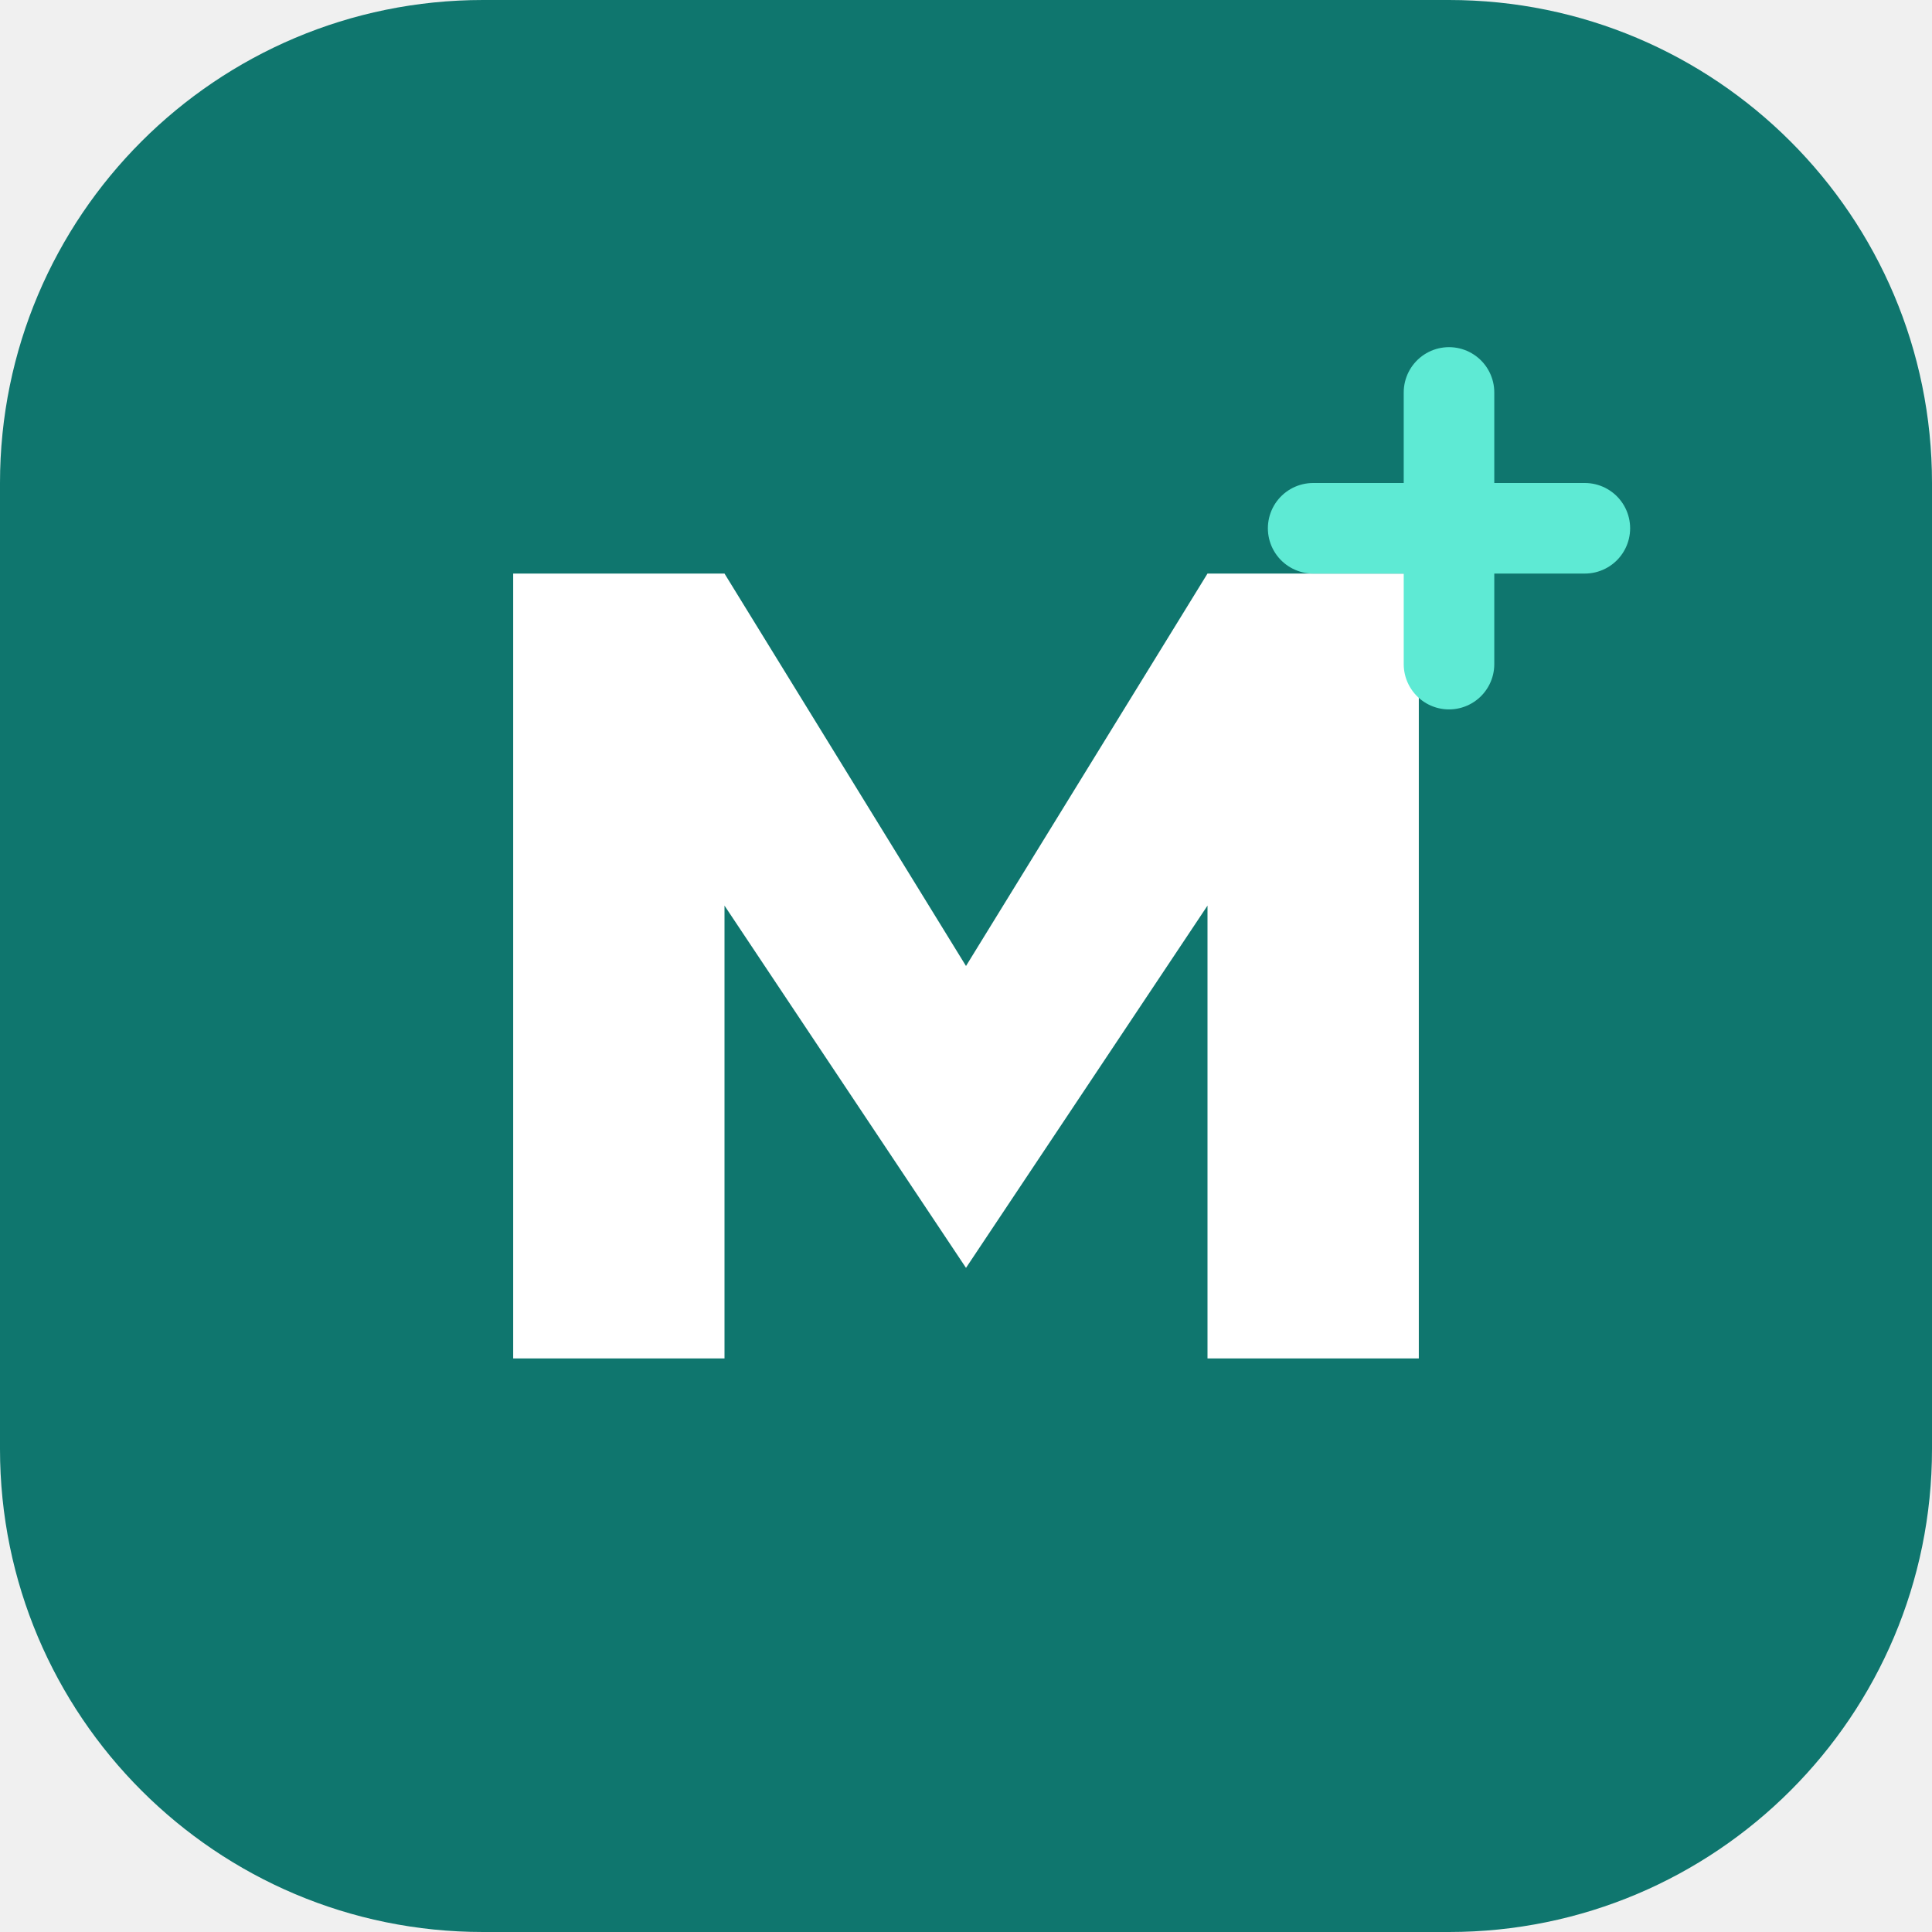
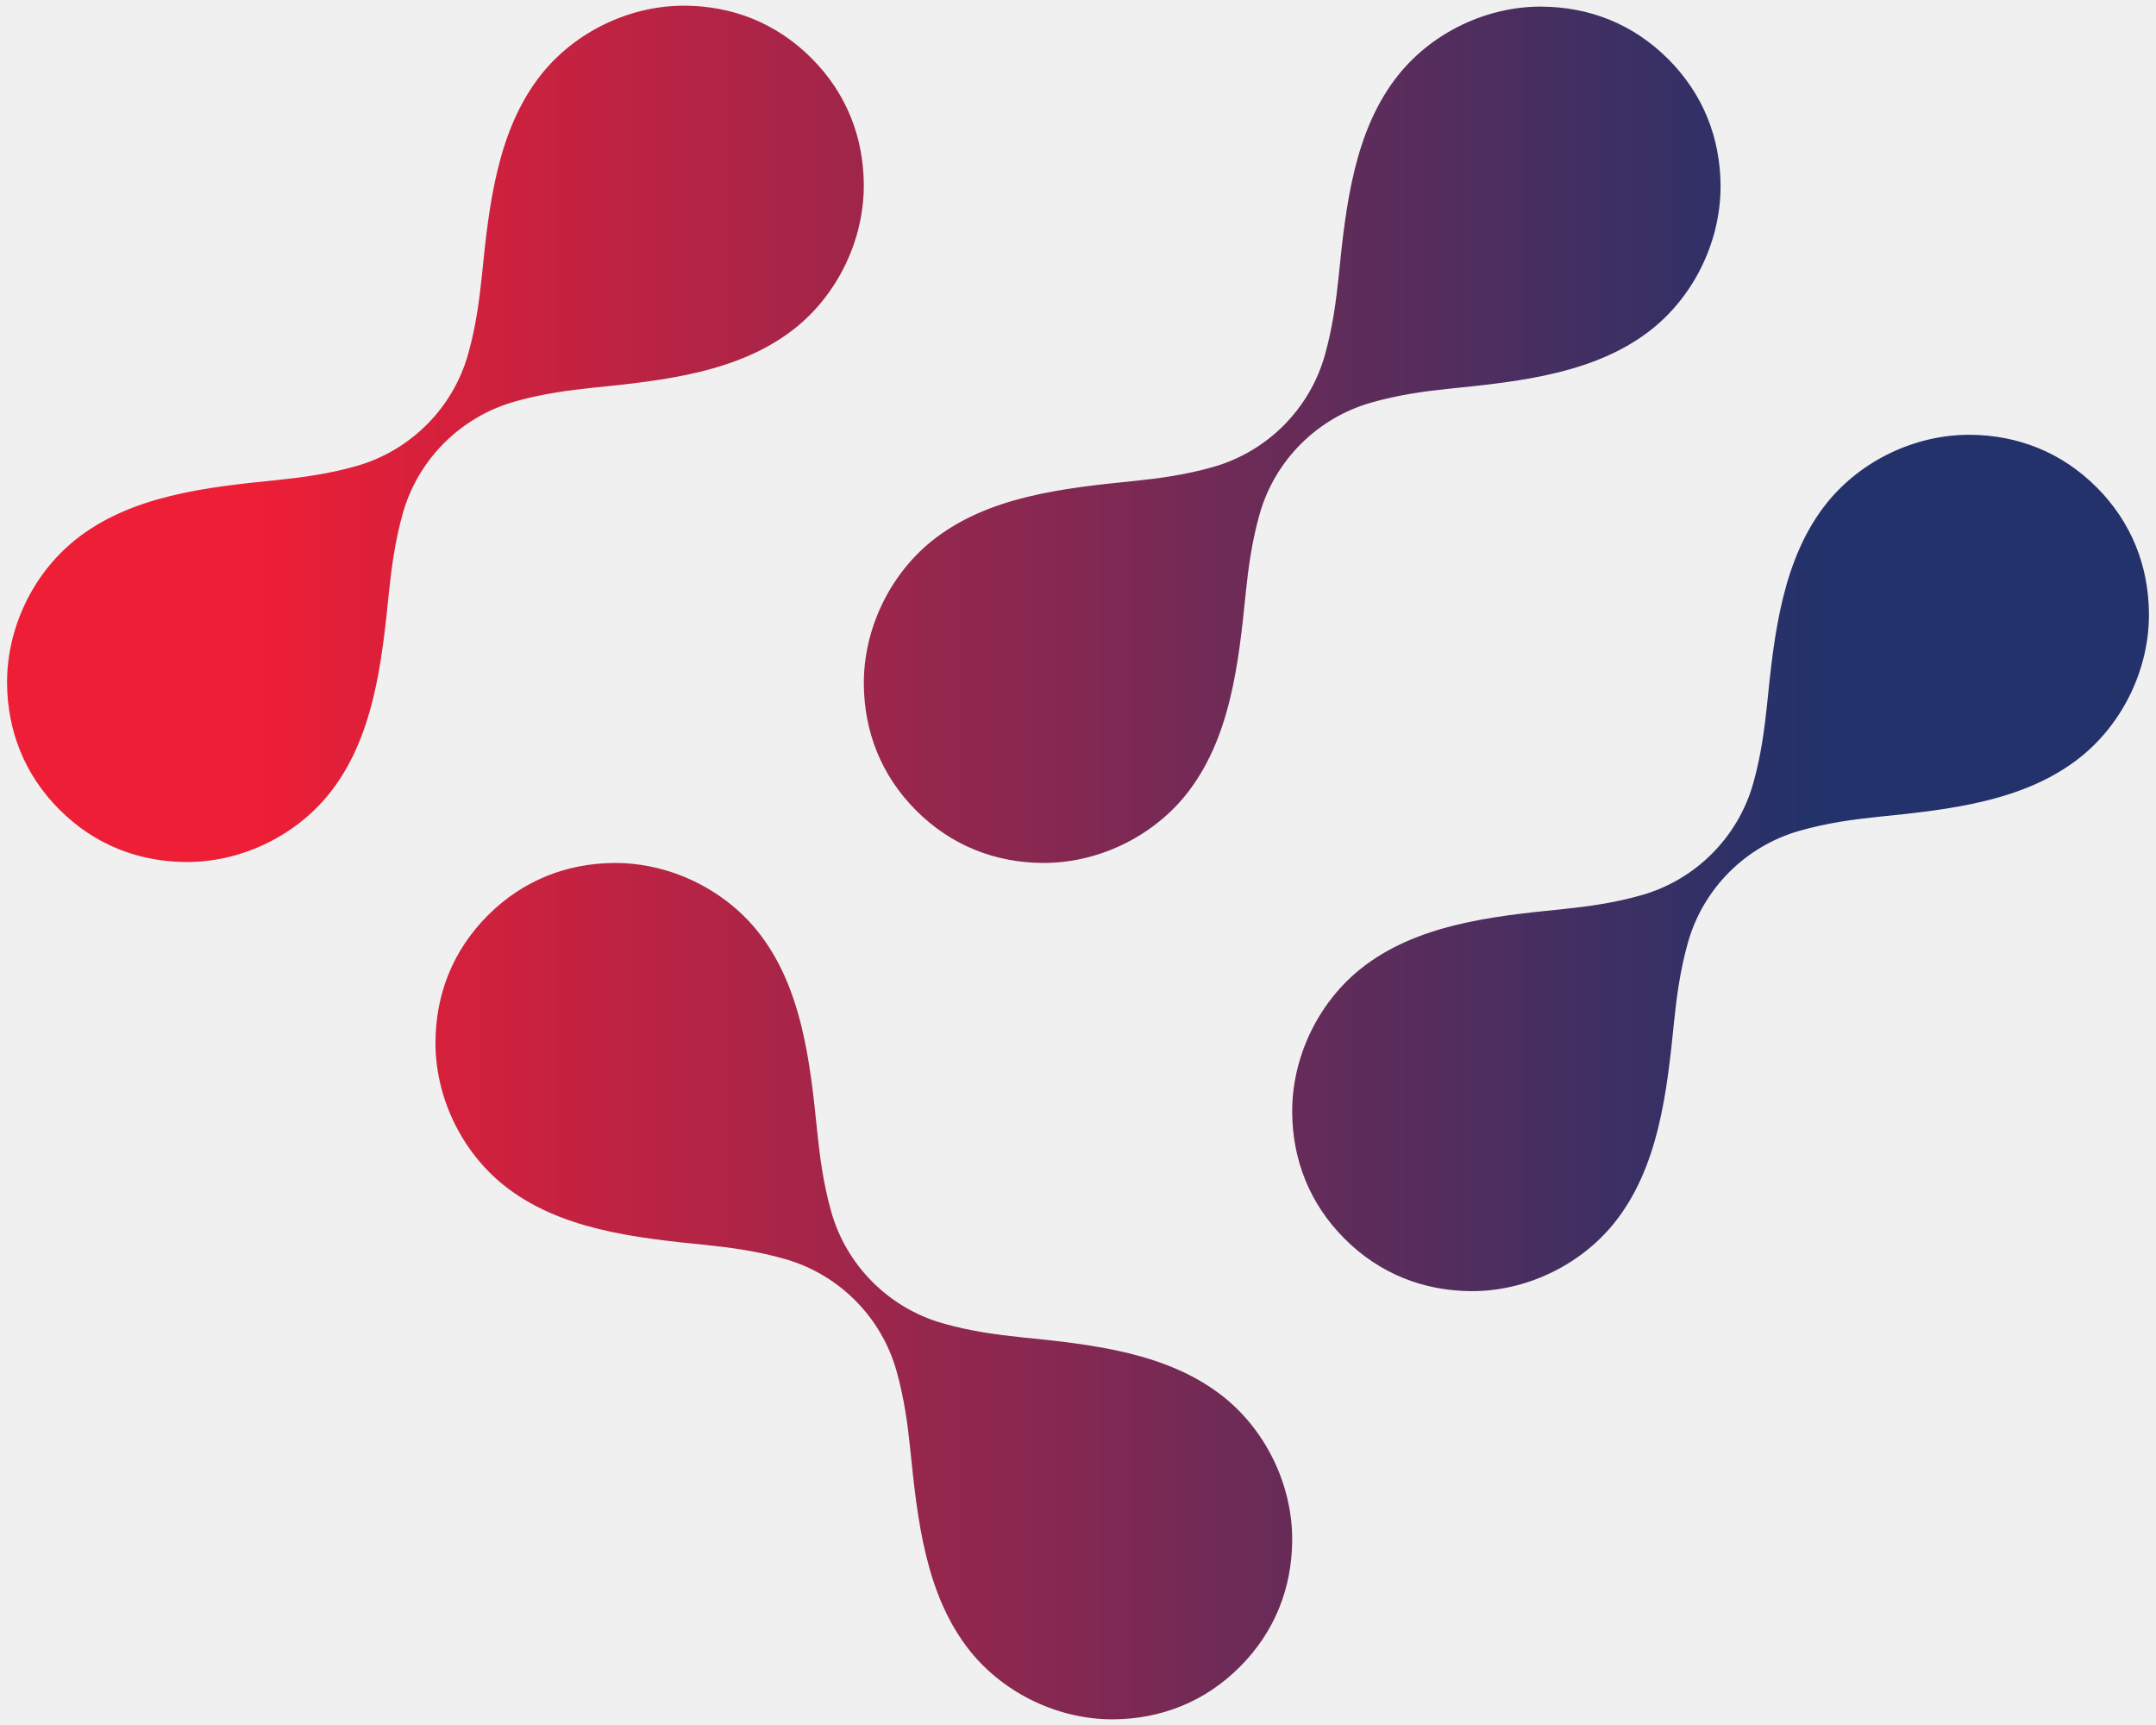
- <svg xmlns="http://www.w3.org/2000/svg" viewBox="0 0 64 64" role="img" aria-label="MedTech">
-   <rect width="64" height="64" rx="16" fill="#0f766e" />
-   <path d="M17 45V19h7l8 13 8-13h7v26h-7V30l-8 12-8-12v15z" fill="#fff" />
-   <path d="M48 13v9M43.5 17.5h9" stroke="#5eead4" stroke-width="3" stroke-linecap="round" />
+ <svg xmlns="http://www.w3.org/2000/svg" width="300pt" height="240pt" viewBox="810 420 300 240" version="1.1" id="svg189">
+   <defs id="defs188">
+     <clipPath id="clip-0">
+       <path clip-rule="nonzero" d="M 810 420 L 1110 420 L 1110 660 L 810 660 Z M 810 420 " id="path1" />
+     </clipPath>
+     <clipPath id="clip-1">
+       <path clip-rule="nonzero" d="M 885.445 430.195 C 879.176 437.965 878.039 448.551 877.039 458.477 C 876.691 461.77 876.227 465.402 875.137 469.277 C 873.023 476.785 867.125 482.688 859.625 484.832 C 855.699 485.953 852.023 486.426 848.691 486.777 C 838.742 487.777 828.156 488.914 820.387 495.184 C 814.48 499.977 810.914 507.543 810.984 515.129 C 811.051 521.625 813.344 527.711 818.273 532.645 C 823.203 537.57 829.293 539.867 835.789 539.934 C 843.375 540.004 850.938 536.438 855.734 530.527 C 862.004 522.762 863.137 512.176 864.137 502.25 C 864.488 498.957 864.953 495.324 866.043 491.445 C 868.156 483.938 874.055 478.035 881.555 475.891 C 885.477 474.77 889.152 474.297 892.484 473.945 C 902.434 472.945 913.02 471.809 920.789 465.539 C 926.695 460.746 930.262 453.184 930.195 445.594 C 930.129 439.098 927.832 433.012 922.902 428.082 C 917.973 423.152 911.887 420.859 905.391 420.789 C 905.316 420.789 905.246 420.789 905.176 420.789 C 897.66 420.789 890.195 424.344 885.445 430.195 M 1004.66 430.324 C 998.391 438.094 997.254 448.68 996.258 458.605 C 995.906 461.898 995.441 465.531 994.352 469.406 C 992.238 476.914 986.34 482.816 978.84 484.961 C 974.914 486.086 971.238 486.559 967.906 486.91 C 957.957 487.91 947.371 489.047 939.602 495.312 C 933.695 500.105 930.129 507.672 930.199 515.258 C 930.266 521.754 932.562 527.844 937.488 532.773 C 942.418 537.699 948.508 539.996 955.004 540.062 C 962.59 540.133 970.156 536.566 974.949 530.66 C 981.219 522.891 982.355 512.305 983.352 502.379 C 983.703 499.086 984.168 495.453 985.258 491.574 C 987.371 484.07 993.27 478.164 1000.77 476.023 C 1004.691 474.898 1008.367 474.426 1011.703 474.074 C 1021.652 473.074 1032.238 471.938 1040.008 465.672 C 1045.91 460.875 1049.477 453.312 1049.41 445.727 C 1049.344 439.23 1047.047 433.141 1042.117 428.211 C 1037.191 423.281 1031.102 420.988 1024.605 420.922 C 1024.535 420.918 1024.461 420.918 1024.391 420.918 C 1016.875 420.918 1009.406 424.473 1004.66 430.324 M 1064.266 489.898 C 1058 497.664 1056.863 508.254 1055.863 518.18 C 1055.512 521.473 1055.047 525.105 1053.957 528.98 C 1051.844 536.488 1045.949 542.391 1038.449 544.535 C 1034.523 545.656 1030.848 546.133 1027.516 546.48 C 1017.562 547.48 1006.98 548.617 999.211 554.887 C 993.305 559.68 989.738 567.246 989.805 574.832 C 989.871 581.328 992.168 587.414 997.098 592.348 C 1002.027 597.273 1008.113 599.57 1014.609 599.637 C 1022.199 599.703 1029.762 596.137 1034.555 590.234 C 1040.824 582.465 1041.961 571.879 1042.961 561.953 C 1043.309 558.66 1043.773 555.027 1044.867 551.148 C 1046.977 543.641 1052.875 537.738 1060.375 535.594 C 1064.301 534.473 1067.977 534 1071.309 533.648 C 1081.258 532.648 1091.844 531.512 1099.613 525.242 C 1105.52 520.449 1109.086 512.887 1109.02 505.301 C 1108.949 498.801 1106.656 492.715 1101.727 487.785 C 1096.797 482.855 1090.707 480.562 1084.211 480.492 C 1084.141 480.492 1084.07 480.492 1084 480.492 C 1076.484 480.492 1069.016 484.047 1064.266 489.898 M 895.398 540.066 C 888.898 540.133 882.812 542.43 877.883 547.355 C 872.953 552.289 870.66 558.375 870.594 564.871 C 870.523 572.457 874.09 580.023 879.996 584.816 C 887.766 591.086 898.348 592.223 908.301 593.223 C 911.633 593.57 915.309 594.047 919.234 595.168 C 926.734 597.312 932.629 603.215 934.742 610.723 C 935.836 614.598 936.301 618.23 936.648 621.523 C 937.648 631.449 938.785 642.035 945.055 649.805 C 949.848 655.711 957.41 659.277 965 659.211 C 971.492 659.141 977.582 656.848 982.512 651.918 C 987.441 646.988 989.734 640.902 989.805 634.406 C 989.871 626.816 986.305 619.254 980.398 614.461 C 972.633 608.191 962.043 607.055 952.098 606.055 C 948.762 605.703 945.086 605.23 941.16 604.109 C 933.66 601.965 927.766 596.062 925.652 588.555 C 924.562 584.676 924.098 581.043 923.746 577.75 C 922.746 567.824 921.613 557.238 915.344 549.473 C 910.594 543.621 903.125 540.066 895.613 540.066 C 895.539 540.066 895.469 540.066 895.398 540.066 " id="path2" />
+     </clipPath>
+     <linearGradient id="linear-pattern-0" gradientUnits="userSpaceOnUse" x1="-0" y1="0" x2="1" y2="0" gradientTransform="matrix(298.0368, 0, 0, 298.0368, 810.9816, 540)">
+       <stop offset="0" stop-color="rgb(92.941%, 11.765%, 21.176%)" stop-opacity="1" id="stop2" />
+       <stop offset="0.125" stop-color="rgb(92.941%, 11.765%, 21.176%)" stop-opacity="1" id="stop3" />
+       <stop offset="0.129" stop-color="rgb(92.157%, 11.765%, 21.568%)" stop-opacity="1" id="stop4" />
+       <stop offset="0.133" stop-color="rgb(91.765%, 11.765%, 21.568%)" stop-opacity="1" id="stop5" />
+       <stop offset="0.137" stop-color="rgb(91.373%, 11.765%, 21.568%)" stop-opacity="1" id="stop6" />
+       <stop offset="0.141" stop-color="rgb(90.981%, 12.157%, 21.568%)" stop-opacity="1" id="stop7" />
+       <stop offset="0.145" stop-color="rgb(90.588%, 12.157%, 21.96%)" stop-opacity="1" id="stop8" />
+       <stop offset="0.148" stop-color="rgb(90.196%, 12.157%, 21.96%)" stop-opacity="1" id="stop9" />
+       <stop offset="0.152" stop-color="rgb(89.412%, 12.157%, 21.96%)" stop-opacity="1" id="stop10" />
+       <stop offset="0.156" stop-color="rgb(89.02%, 12.157%, 21.96%)" stop-opacity="1" id="stop11" />
+       <stop offset="0.16" stop-color="rgb(88.628%, 12.157%, 22.353%)" stop-opacity="1" id="stop12" />
+       <stop offset="0.164" stop-color="rgb(88.235%, 12.157%, 22.353%)" stop-opacity="1" id="stop13" />
+       <stop offset="0.168" stop-color="rgb(87.843%, 12.157%, 22.353%)" stop-opacity="1" id="stop14" />
+       <stop offset="0.172" stop-color="rgb(87.451%, 12.157%, 22.745%)" stop-opacity="1" id="stop15" />
+       <stop offset="0.176" stop-color="rgb(87.059%, 12.157%, 22.745%)" stop-opacity="1" id="stop16" />
+       <stop offset="0.18" stop-color="rgb(86.667%, 12.549%, 22.745%)" stop-opacity="1" id="stop17" />
+       <stop offset="0.184" stop-color="rgb(86.275%, 12.549%, 22.745%)" stop-opacity="1" id="stop18" />
+       <stop offset="0.188" stop-color="rgb(85.883%, 12.549%, 23.137%)" stop-opacity="1" id="stop19" />
+       <stop offset="0.191" stop-color="rgb(85.098%, 12.549%, 23.137%)" stop-opacity="1" id="stop20" />
+       <stop offset="0.195" stop-color="rgb(84.706%, 12.549%, 23.137%)" stop-opacity="1" id="stop21" />
+       <stop offset="0.199" stop-color="rgb(84.314%, 12.549%, 23.529%)" stop-opacity="1" id="stop22" />
+       <stop offset="0.203" stop-color="rgb(83.922%, 12.549%, 23.529%)" stop-opacity="1" id="stop23" />
+       <stop offset="0.207" stop-color="rgb(83.53%, 12.549%, 23.529%)" stop-opacity="1" id="stop24" />
+       <stop offset="0.211" stop-color="rgb(83.138%, 12.549%, 23.529%)" stop-opacity="1" id="stop25" />
+       <stop offset="0.215" stop-color="rgb(82.745%, 12.941%, 23.921%)" stop-opacity="1" id="stop26" />
+       <stop offset="0.219" stop-color="rgb(82.353%, 12.941%, 23.921%)" stop-opacity="1" id="stop27" />
+       <stop offset="0.223" stop-color="rgb(81.961%, 12.941%, 23.921%)" stop-opacity="1" id="stop28" />
+       <stop offset="0.227" stop-color="rgb(81.569%, 12.941%, 24.313%)" stop-opacity="1" id="stop29" />
+       <stop offset="0.23" stop-color="rgb(80.785%, 12.941%, 24.313%)" stop-opacity="1" id="stop30" />
+       <stop offset="0.234" stop-color="rgb(80.392%, 12.941%, 24.313%)" stop-opacity="1" id="stop31" />
+       <stop offset="0.238" stop-color="rgb(80%, 12.941%, 24.313%)" stop-opacity="1" id="stop32" />
+       <stop offset="0.242" stop-color="rgb(79.608%, 12.941%, 24.706%)" stop-opacity="1" id="stop33" />
+       <stop offset="0.246" stop-color="rgb(79.216%, 12.941%, 24.706%)" stop-opacity="1" id="stop34" />
+       <stop offset="0.25" stop-color="rgb(78.824%, 13.333%, 24.706%)" stop-opacity="1" id="stop35" />
+       <stop offset="0.254" stop-color="rgb(78.432%, 13.333%, 25.098%)" stop-opacity="1" id="stop36" />
+       <stop offset="0.258" stop-color="rgb(78.04%, 13.333%, 25.098%)" stop-opacity="1" id="stop37" />
+       <stop offset="0.262" stop-color="rgb(77.647%, 13.333%, 25.098%)" stop-opacity="1" id="stop38" />
+       <stop offset="0.266" stop-color="rgb(77.255%, 13.333%, 25.098%)" stop-opacity="1" id="stop39" />
+       <stop offset="0.27" stop-color="rgb(76.471%, 13.333%, 25.49%)" stop-opacity="1" id="stop40" />
+       <stop offset="0.273" stop-color="rgb(76.079%, 13.333%, 25.49%)" stop-opacity="1" id="stop41" />
+       <stop offset="0.277" stop-color="rgb(75.687%, 13.333%, 25.49%)" stop-opacity="1" id="stop42" />
+       <stop offset="0.281" stop-color="rgb(75.294%, 13.333%, 25.882%)" stop-opacity="1" id="stop43" />
+       <stop offset="0.285" stop-color="rgb(74.902%, 13.725%, 25.882%)" stop-opacity="1" id="stop44" />
+       <stop offset="0.289" stop-color="rgb(74.51%, 13.725%, 25.882%)" stop-opacity="1" id="stop45" />
+       <stop offset="0.293" stop-color="rgb(74.118%, 13.725%, 25.882%)" stop-opacity="1" id="stop46" />
+       <stop offset="0.297" stop-color="rgb(73.726%, 13.725%, 26.274%)" stop-opacity="1" id="stop47" />
+       <stop offset="0.301" stop-color="rgb(73.334%, 13.725%, 26.274%)" stop-opacity="1" id="stop48" />
+       <stop offset="0.305" stop-color="rgb(72.942%, 13.725%, 26.274%)" stop-opacity="1" id="stop49" />
+       <stop offset="0.309" stop-color="rgb(72.157%, 13.725%, 26.666%)" stop-opacity="1" id="stop50" />
+       <stop offset="0.312" stop-color="rgb(71.765%, 13.725%, 26.666%)" stop-opacity="1" id="stop51" />
+       <stop offset="0.316" stop-color="rgb(71.373%, 13.725%, 26.666%)" stop-opacity="1" id="stop52" />
+       <stop offset="0.32" stop-color="rgb(70.981%, 14.117%, 26.666%)" stop-opacity="1" id="stop53" />
+       <stop offset="0.324" stop-color="rgb(70.589%, 14.117%, 27.058%)" stop-opacity="1" id="stop54" />
+       <stop offset="0.328" stop-color="rgb(70.197%, 14.117%, 27.058%)" stop-opacity="1" id="stop55" />
+       <stop offset="0.332" stop-color="rgb(69.804%, 14.117%, 27.058%)" stop-opacity="1" id="stop56" />
+       <stop offset="0.336" stop-color="rgb(69.412%, 14.117%, 27.451%)" stop-opacity="1" id="stop57" />
+       <stop offset="0.34" stop-color="rgb(69.02%, 14.117%, 27.451%)" stop-opacity="1" id="stop58" />
+       <stop offset="0.344" stop-color="rgb(68.628%, 14.117%, 27.451%)" stop-opacity="1" id="stop59" />
+       <stop offset="0.348" stop-color="rgb(67.844%, 14.117%, 27.451%)" stop-opacity="1" id="stop60" />
+       <stop offset="0.352" stop-color="rgb(67.451%, 14.117%, 27.843%)" stop-opacity="1" id="stop61" />
+       <stop offset="0.355" stop-color="rgb(67.059%, 14.51%, 27.843%)" stop-opacity="1" id="stop62" />
+       <stop offset="0.359" stop-color="rgb(66.667%, 14.51%, 27.843%)" stop-opacity="1" id="stop63" />
+       <stop offset="0.363" stop-color="rgb(66.275%, 14.51%, 27.843%)" stop-opacity="1" id="stop64" />
+       <stop offset="0.367" stop-color="rgb(65.883%, 14.51%, 28.235%)" stop-opacity="1" id="stop65" />
+       <stop offset="0.371" stop-color="rgb(65.491%, 14.51%, 28.235%)" stop-opacity="1" id="stop66" />
+       <stop offset="0.375" stop-color="rgb(65.099%, 14.51%, 28.235%)" stop-opacity="1" id="stop67" />
+       <stop offset="0.379" stop-color="rgb(64.706%, 14.51%, 28.627%)" stop-opacity="1" id="stop68" />
+       <stop offset="0.383" stop-color="rgb(64.314%, 14.51%, 28.627%)" stop-opacity="1" id="stop69" />
+       <stop offset="0.387" stop-color="rgb(63.53%, 14.51%, 28.627%)" stop-opacity="1" id="stop70" />
+       <stop offset="0.391" stop-color="rgb(63.138%, 14.51%, 28.627%)" stop-opacity="1" id="stop71" />
+       <stop offset="0.395" stop-color="rgb(62.746%, 14.902%, 29.019%)" stop-opacity="1" id="stop72" />
+       <stop offset="0.398" stop-color="rgb(62.354%, 14.902%, 29.019%)" stop-opacity="1" id="stop73" />
+       <stop offset="0.402" stop-color="rgb(61.961%, 14.902%, 29.019%)" stop-opacity="1" id="stop74" />
+       <stop offset="0.406" stop-color="rgb(61.569%, 14.902%, 29.411%)" stop-opacity="1" id="stop75" />
+       <stop offset="0.41" stop-color="rgb(61.177%, 14.902%, 29.411%)" stop-opacity="1" id="stop76" />
+       <stop offset="0.414" stop-color="rgb(60.785%, 14.902%, 29.411%)" stop-opacity="1" id="stop77" />
+       <stop offset="0.418" stop-color="rgb(60.393%, 14.902%, 29.411%)" stop-opacity="1" id="stop78" />
+       <stop offset="0.422" stop-color="rgb(60.001%, 14.902%, 29.803%)" stop-opacity="1" id="stop79" />
+       <stop offset="0.426" stop-color="rgb(59.216%, 14.902%, 29.803%)" stop-opacity="1" id="stop80" />
+       <stop offset="0.43" stop-color="rgb(58.824%, 15.294%, 29.803%)" stop-opacity="1" id="stop81" />
+       <stop offset="0.434" stop-color="rgb(58.432%, 15.294%, 30.196%)" stop-opacity="1" id="stop82" />
+       <stop offset="0.438" stop-color="rgb(58.04%, 15.294%, 30.196%)" stop-opacity="1" id="stop83" />
+       <stop offset="0.441" stop-color="rgb(57.648%, 15.294%, 30.196%)" stop-opacity="1" id="stop84" />
+       <stop offset="0.445" stop-color="rgb(57.256%, 15.294%, 30.196%)" stop-opacity="1" id="stop85" />
+       <stop offset="0.449" stop-color="rgb(56.863%, 15.294%, 30.588%)" stop-opacity="1" id="stop86" />
+       <stop offset="0.453" stop-color="rgb(56.471%, 15.294%, 30.588%)" stop-opacity="1" id="stop87" />
+       <stop offset="0.457" stop-color="rgb(56.079%, 15.294%, 30.588%)" stop-opacity="1" id="stop88" />
+       <stop offset="0.461" stop-color="rgb(55.687%, 15.294%, 30.98%)" stop-opacity="1" id="stop89" />
+       <stop offset="0.465" stop-color="rgb(54.903%, 15.686%, 30.98%)" stop-opacity="1" id="stop90" />
+       <stop offset="0.469" stop-color="rgb(54.51%, 15.686%, 30.98%)" stop-opacity="1" id="stop91" />
+       <stop offset="0.473" stop-color="rgb(54.118%, 15.686%, 30.98%)" stop-opacity="1" id="stop92" />
+       <stop offset="0.477" stop-color="rgb(53.726%, 15.686%, 31.372%)" stop-opacity="1" id="stop93" />
+       <stop offset="0.48" stop-color="rgb(53.334%, 15.686%, 31.372%)" stop-opacity="1" id="stop94" />
+       <stop offset="0.484" stop-color="rgb(52.942%, 15.686%, 31.372%)" stop-opacity="1" id="stop95" />
+       <stop offset="0.488" stop-color="rgb(52.55%, 15.686%, 31.764%)" stop-opacity="1" id="stop96" />
+       <stop offset="0.492" stop-color="rgb(52.158%, 15.686%, 31.764%)" stop-opacity="1" id="stop97" />
+       <stop offset="0.496" stop-color="rgb(51.765%, 15.686%, 31.764%)" stop-opacity="1" id="stop98" />
+       <stop offset="0.5" stop-color="rgb(51.373%, 16.078%, 31.764%)" stop-opacity="1" id="stop99" />
+       <stop offset="0.504" stop-color="rgb(50.589%, 16.078%, 32.156%)" stop-opacity="1" id="stop100" />
+       <stop offset="0.508" stop-color="rgb(50.197%, 16.078%, 32.156%)" stop-opacity="1" id="stop101" />
+       <stop offset="0.512" stop-color="rgb(49.803%, 16.078%, 32.156%)" stop-opacity="1" id="stop102" />
+       <stop offset="0.516" stop-color="rgb(49.411%, 16.078%, 32.549%)" stop-opacity="1" id="stop103" />
+       <stop offset="0.52" stop-color="rgb(49.019%, 16.078%, 32.549%)" stop-opacity="1" id="stop104" />
+       <stop offset="0.523" stop-color="rgb(48.627%, 16.078%, 32.549%)" stop-opacity="1" id="stop105" />
+       <stop offset="0.527" stop-color="rgb(48.235%, 16.078%, 32.549%)" stop-opacity="1" id="stop106" />
+       <stop offset="0.531" stop-color="rgb(47.842%, 16.078%, 32.941%)" stop-opacity="1" id="stop107" />
+       <stop offset="0.535" stop-color="rgb(47.45%, 16.47%, 32.941%)" stop-opacity="1" id="stop108" />
+       <stop offset="0.539" stop-color="rgb(47.058%, 16.47%, 32.941%)" stop-opacity="1" id="stop109" />
+       <stop offset="0.543" stop-color="rgb(46.274%, 16.47%, 33.333%)" stop-opacity="1" id="stop110" />
+       <stop offset="0.547" stop-color="rgb(45.882%, 16.47%, 33.333%)" stop-opacity="1" id="stop111" />
+       <stop offset="0.551" stop-color="rgb(45.49%, 16.47%, 33.333%)" stop-opacity="1" id="stop112" />
+       <stop offset="0.555" stop-color="rgb(45.097%, 16.47%, 33.333%)" stop-opacity="1" id="stop113" />
+       <stop offset="0.559" stop-color="rgb(44.705%, 16.47%, 33.725%)" stop-opacity="1" id="stop114" />
+       <stop offset="0.562" stop-color="rgb(44.313%, 16.47%, 33.725%)" stop-opacity="1" id="stop115" />
+       <stop offset="0.566" stop-color="rgb(43.921%, 16.47%, 33.725%)" stop-opacity="1" id="stop116" />
+       <stop offset="0.57" stop-color="rgb(43.529%, 16.862%, 34.117%)" stop-opacity="1" id="stop117" />
+       <stop offset="0.574" stop-color="rgb(43.137%, 16.862%, 34.117%)" stop-opacity="1" id="stop118" />
+       <stop offset="0.578" stop-color="rgb(42.744%, 16.862%, 34.117%)" stop-opacity="1" id="stop119" />
+       <stop offset="0.582" stop-color="rgb(41.96%, 16.862%, 34.117%)" stop-opacity="1" id="stop120" />
+       <stop offset="0.586" stop-color="rgb(41.568%, 16.862%, 34.509%)" stop-opacity="1" id="stop121" />
+       <stop offset="0.59" stop-color="rgb(41.176%, 16.862%, 34.509%)" stop-opacity="1" id="stop122" />
+       <stop offset="0.594" stop-color="rgb(40.784%, 16.862%, 34.509%)" stop-opacity="1" id="stop123" />
+       <stop offset="0.598" stop-color="rgb(40.392%, 16.862%, 34.509%)" stop-opacity="1" id="stop124" />
+       <stop offset="0.602" stop-color="rgb(39.999%, 16.862%, 34.901%)" stop-opacity="1" id="stop125" />
+       <stop offset="0.605" stop-color="rgb(39.607%, 16.862%, 34.901%)" stop-opacity="1" id="stop126" />
+       <stop offset="0.609" stop-color="rgb(39.215%, 17.255%, 34.901%)" stop-opacity="1" id="stop127" />
+       <stop offset="0.613" stop-color="rgb(38.823%, 17.255%, 35.294%)" stop-opacity="1" id="stop128" />
+       <stop offset="0.617" stop-color="rgb(38.431%, 17.255%, 35.294%)" stop-opacity="1" id="stop129" />
+       <stop offset="0.621" stop-color="rgb(37.646%, 17.255%, 35.294%)" stop-opacity="1" id="stop130" />
+       <stop offset="0.625" stop-color="rgb(37.254%, 17.255%, 35.294%)" stop-opacity="1" id="stop131" />
+       <stop offset="0.629" stop-color="rgb(36.862%, 17.255%, 35.686%)" stop-opacity="1" id="stop132" />
+       <stop offset="0.633" stop-color="rgb(36.47%, 17.255%, 35.686%)" stop-opacity="1" id="stop133" />
+       <stop offset="0.637" stop-color="rgb(36.078%, 17.255%, 35.686%)" stop-opacity="1" id="stop134" />
+       <stop offset="0.641" stop-color="rgb(35.686%, 17.255%, 36.078%)" stop-opacity="1" id="stop135" />
+       <stop offset="0.645" stop-color="rgb(35.294%, 17.647%, 36.078%)" stop-opacity="1" id="stop136" />
+       <stop offset="0.648" stop-color="rgb(34.901%, 17.647%, 36.078%)" stop-opacity="1" id="stop137" />
+       <stop offset="0.652" stop-color="rgb(34.509%, 17.647%, 36.078%)" stop-opacity="1" id="stop138" />
+       <stop offset="0.656" stop-color="rgb(34.117%, 17.647%, 36.47%)" stop-opacity="1" id="stop139" />
+       <stop offset="0.66" stop-color="rgb(33.333%, 17.647%, 36.47%)" stop-opacity="1" id="stop140" />
+       <stop offset="0.664" stop-color="rgb(32.941%, 17.647%, 36.47%)" stop-opacity="1" id="stop141" />
+       <stop offset="0.668" stop-color="rgb(32.549%, 17.647%, 36.862%)" stop-opacity="1" id="stop142" />
+       <stop offset="0.672" stop-color="rgb(32.156%, 17.647%, 36.862%)" stop-opacity="1" id="stop143" />
+       <stop offset="0.676" stop-color="rgb(31.764%, 17.647%, 36.862%)" stop-opacity="1" id="stop144" />
+       <stop offset="0.68" stop-color="rgb(31.372%, 18.039%, 36.862%)" stop-opacity="1" id="stop145" />
+       <stop offset="0.684" stop-color="rgb(30.98%, 18.039%, 37.254%)" stop-opacity="1" id="stop146" />
+       <stop offset="0.688" stop-color="rgb(30.588%, 18.039%, 37.254%)" stop-opacity="1" id="stop147" />
+       <stop offset="0.691" stop-color="rgb(30.196%, 18.039%, 37.254%)" stop-opacity="1" id="stop148" />
+       <stop offset="0.695" stop-color="rgb(29.803%, 18.039%, 37.646%)" stop-opacity="1" id="stop149" />
+       <stop offset="0.699" stop-color="rgb(29.019%, 18.039%, 37.646%)" stop-opacity="1" id="stop150" />
+       <stop offset="0.703" stop-color="rgb(28.627%, 18.039%, 37.646%)" stop-opacity="1" id="stop151" />
+       <stop offset="0.707" stop-color="rgb(28.235%, 18.039%, 37.646%)" stop-opacity="1" id="stop152" />
+       <stop offset="0.711" stop-color="rgb(27.843%, 18.039%, 38.039%)" stop-opacity="1" id="stop153" />
+       <stop offset="0.715" stop-color="rgb(27.451%, 18.431%, 38.039%)" stop-opacity="1" id="stop154" />
+       <stop offset="0.719" stop-color="rgb(27.058%, 18.431%, 38.039%)" stop-opacity="1" id="stop155" />
+       <stop offset="0.723" stop-color="rgb(26.666%, 18.431%, 38.431%)" stop-opacity="1" id="stop156" />
+       <stop offset="0.727" stop-color="rgb(26.274%, 18.431%, 38.431%)" stop-opacity="1" id="stop157" />
+       <stop offset="0.73" stop-color="rgb(25.882%, 18.431%, 38.431%)" stop-opacity="1" id="stop158" />
+       <stop offset="0.734" stop-color="rgb(25.49%, 18.431%, 38.431%)" stop-opacity="1" id="stop159" />
+       <stop offset="0.738" stop-color="rgb(24.706%, 18.431%, 38.823%)" stop-opacity="1" id="stop160" />
+       <stop offset="0.742" stop-color="rgb(24.313%, 18.431%, 38.823%)" stop-opacity="1" id="stop161" />
+       <stop offset="0.746" stop-color="rgb(23.921%, 18.431%, 38.823%)" stop-opacity="1" id="stop162" />
+       <stop offset="0.75" stop-color="rgb(23.529%, 18.823%, 39.215%)" stop-opacity="1" id="stop163" />
+       <stop offset="0.754" stop-color="rgb(23.137%, 18.823%, 39.215%)" stop-opacity="1" id="stop164" />
+       <stop offset="0.758" stop-color="rgb(22.745%, 18.823%, 39.215%)" stop-opacity="1" id="stop165" />
+       <stop offset="0.762" stop-color="rgb(22.353%, 18.823%, 39.215%)" stop-opacity="1" id="stop166" />
+       <stop offset="0.766" stop-color="rgb(21.96%, 18.823%, 39.607%)" stop-opacity="1" id="stop167" />
+       <stop offset="0.77" stop-color="rgb(21.568%, 18.823%, 39.607%)" stop-opacity="1" id="stop168" />
+       <stop offset="0.773" stop-color="rgb(21.176%, 18.823%, 39.607%)" stop-opacity="1" id="stop169" />
+       <stop offset="0.777" stop-color="rgb(20.392%, 18.823%, 39.999%)" stop-opacity="1" id="stop170" />
+       <stop offset="0.781" stop-color="rgb(20%, 18.823%, 39.999%)" stop-opacity="1" id="stop171" />
+       <stop offset="0.785" stop-color="rgb(19.608%, 18.823%, 39.999%)" stop-opacity="1" id="stop172" />
+       <stop offset="0.789" stop-color="rgb(19.215%, 19.215%, 39.999%)" stop-opacity="1" id="stop173" />
+       <stop offset="0.793" stop-color="rgb(18.823%, 19.215%, 40.392%)" stop-opacity="1" id="stop174" />
+       <stop offset="0.797" stop-color="rgb(18.431%, 19.215%, 40.392%)" stop-opacity="1" id="stop175" />
+       <stop offset="0.801" stop-color="rgb(18.039%, 19.215%, 40.392%)" stop-opacity="1" id="stop176" />
+       <stop offset="0.805" stop-color="rgb(17.647%, 19.215%, 40.392%)" stop-opacity="1" id="stop177" />
+       <stop offset="0.809" stop-color="rgb(17.255%, 19.215%, 40.784%)" stop-opacity="1" id="stop178" />
+       <stop offset="0.812" stop-color="rgb(16.862%, 19.215%, 40.784%)" stop-opacity="1" id="stop179" />
+       <stop offset="0.816" stop-color="rgb(16.078%, 19.215%, 40.784%)" stop-opacity="1" id="stop180" />
+       <stop offset="0.82" stop-color="rgb(15.686%, 19.215%, 41.176%)" stop-opacity="1" id="stop181" />
+       <stop offset="0.824" stop-color="rgb(15.294%, 19.608%, 41.176%)" stop-opacity="1" id="stop182" />
+       <stop offset="0.828" stop-color="rgb(14.902%, 19.608%, 41.176%)" stop-opacity="1" id="stop183" />
+       <stop offset="0.832" stop-color="rgb(14.51%, 19.608%, 41.176%)" stop-opacity="1" id="stop184" />
+       <stop offset="0.836" stop-color="rgb(14.117%, 19.608%, 41.568%)" stop-opacity="1" id="stop185" />
+       <stop offset="0.844" stop-color="rgb(13.725%, 19.608%, 41.568%)" stop-opacity="1" id="stop186" />
+       <stop offset="0.875" stop-color="rgb(13.725%, 19.608%, 41.568%)" stop-opacity="1" id="stop187" />
+       <stop offset="1" stop-color="rgb(13.725%, 19.608%, 41.568%)" stop-opacity="1" id="stop188" />
+     </linearGradient>
+   </defs>
+   <g clip-path="url(#clip-0)" id="g189">
+     <g clip-path="url(#clip-1)" id="g188">
+       <path fill-rule="nonzero" fill="url(#linear-pattern-0)" d="M 810.914 420.789 L 810.914 659.277 L 1109.086 659.277 L 1109.086 420.789 Z M 810.914 420.789 " id="path188" />
+     </g>
+   </g>
</svg>
